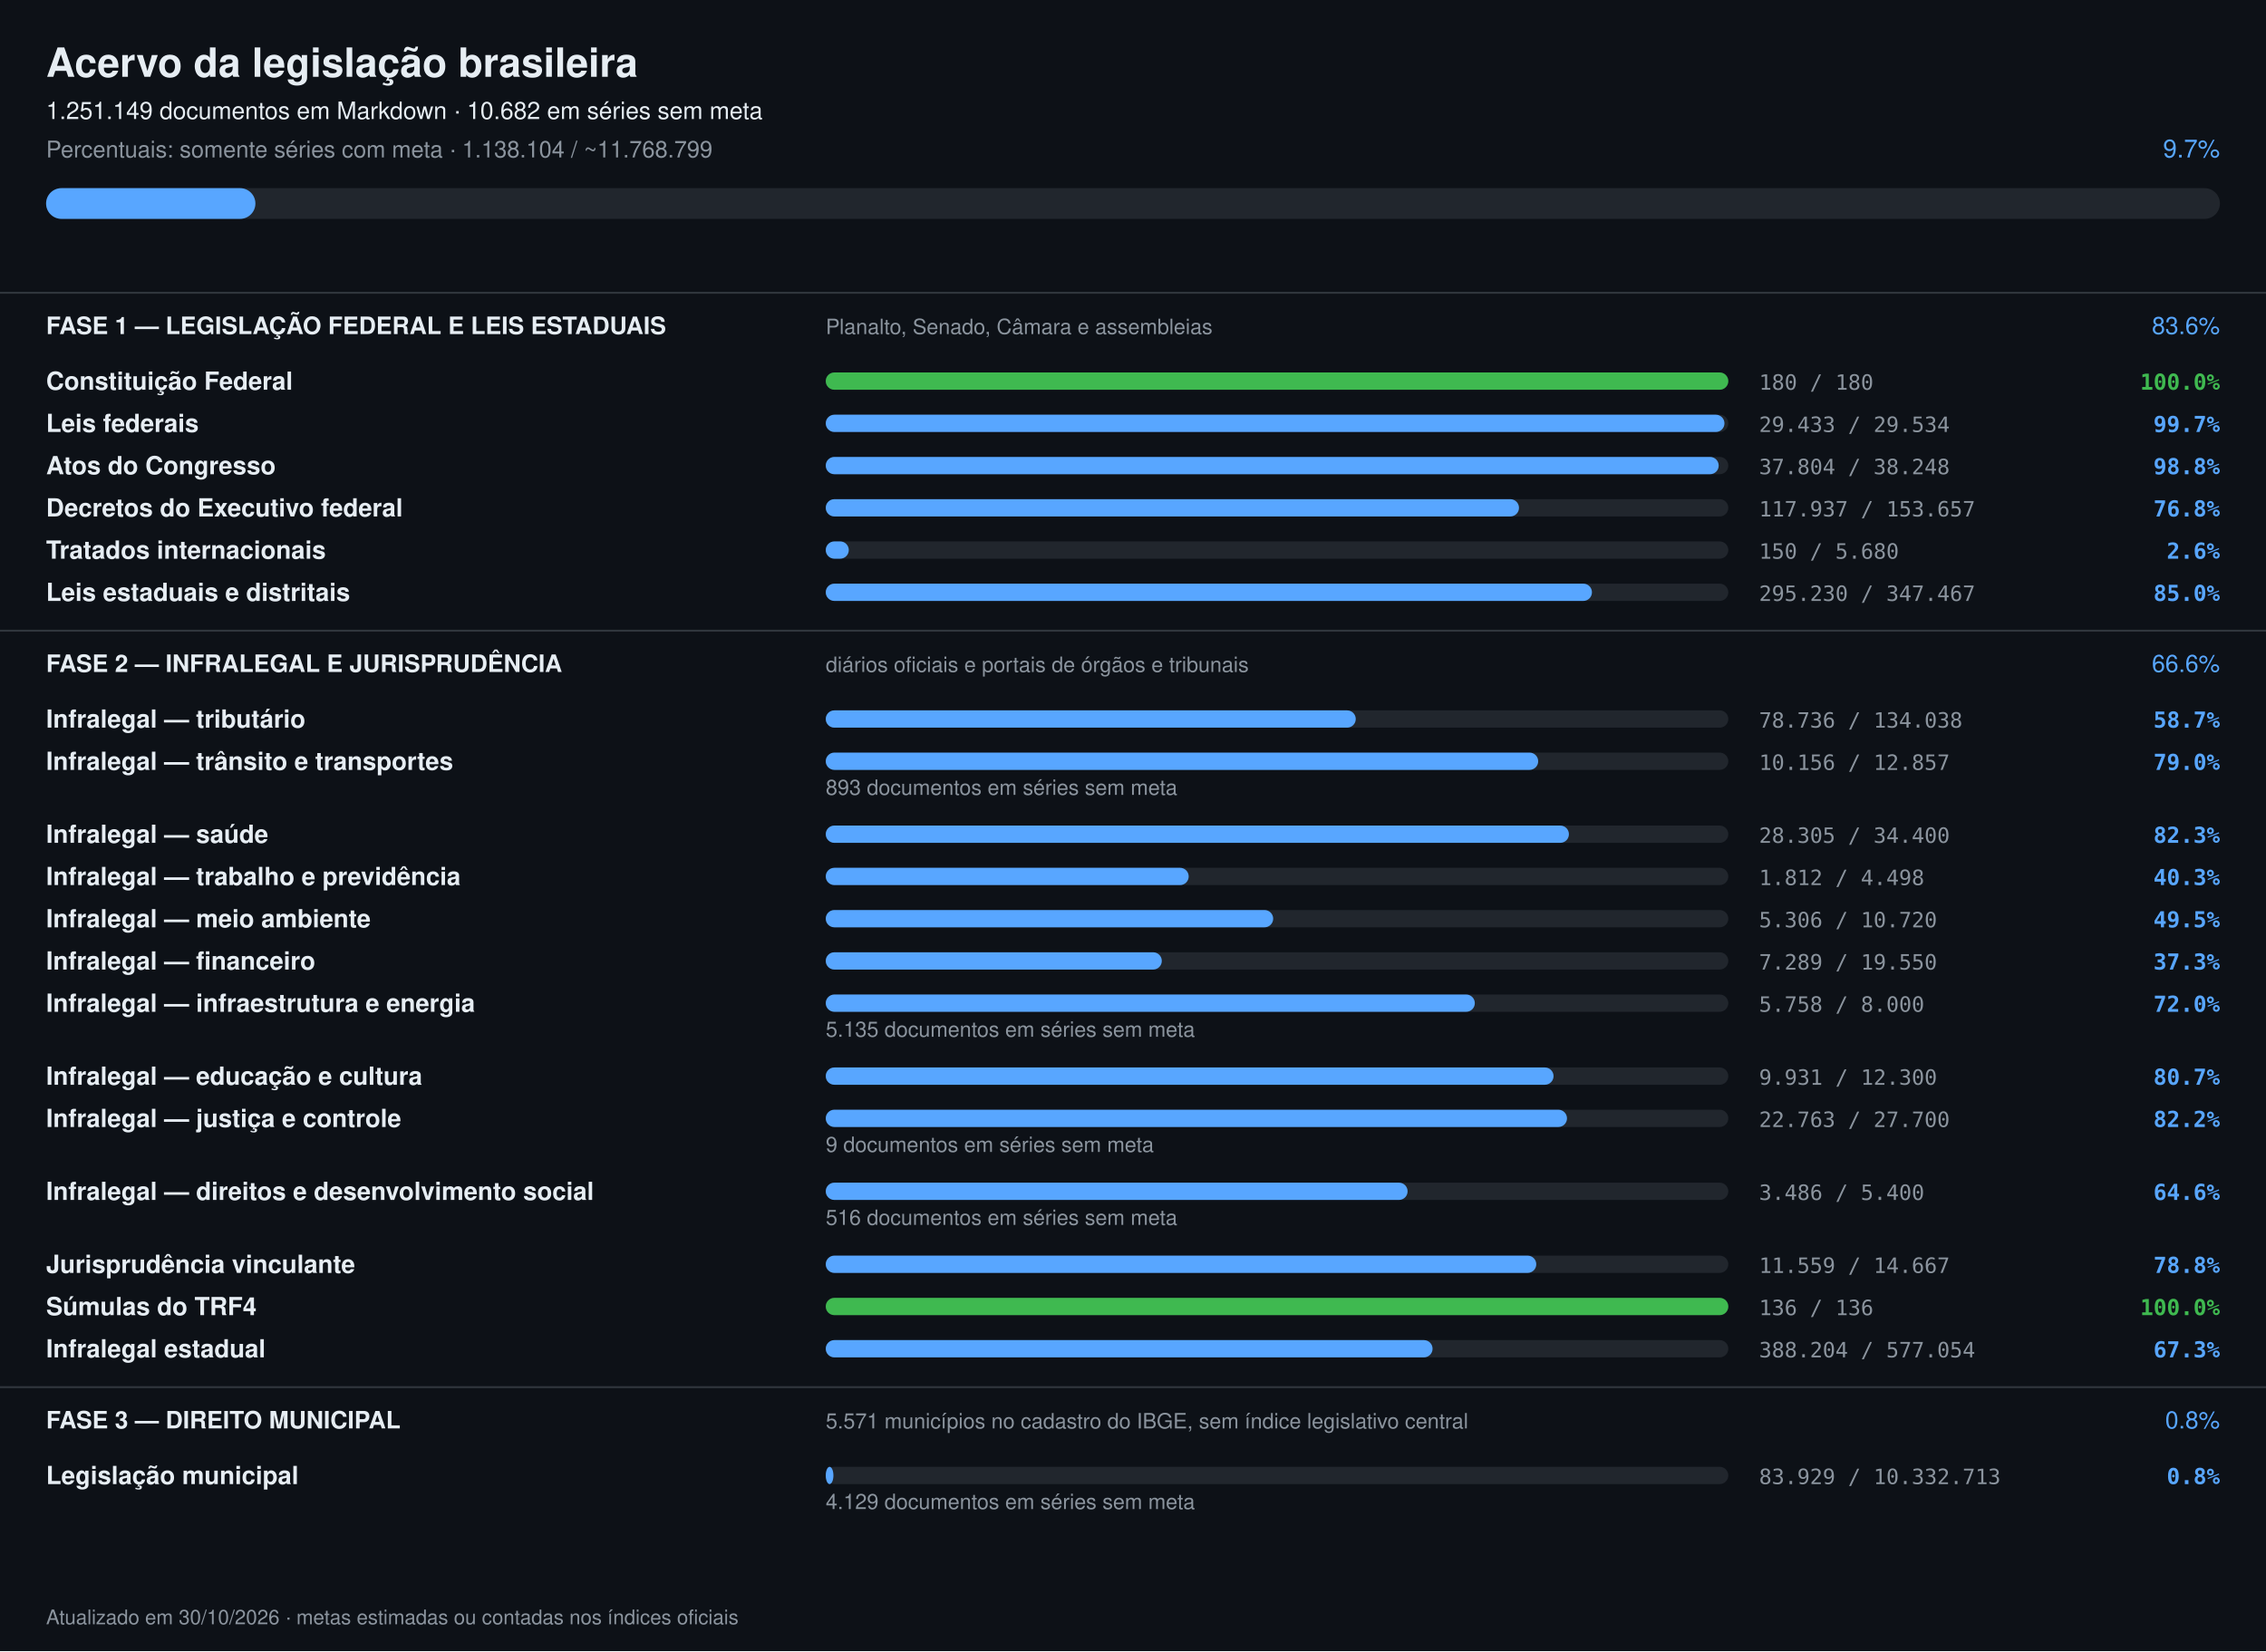
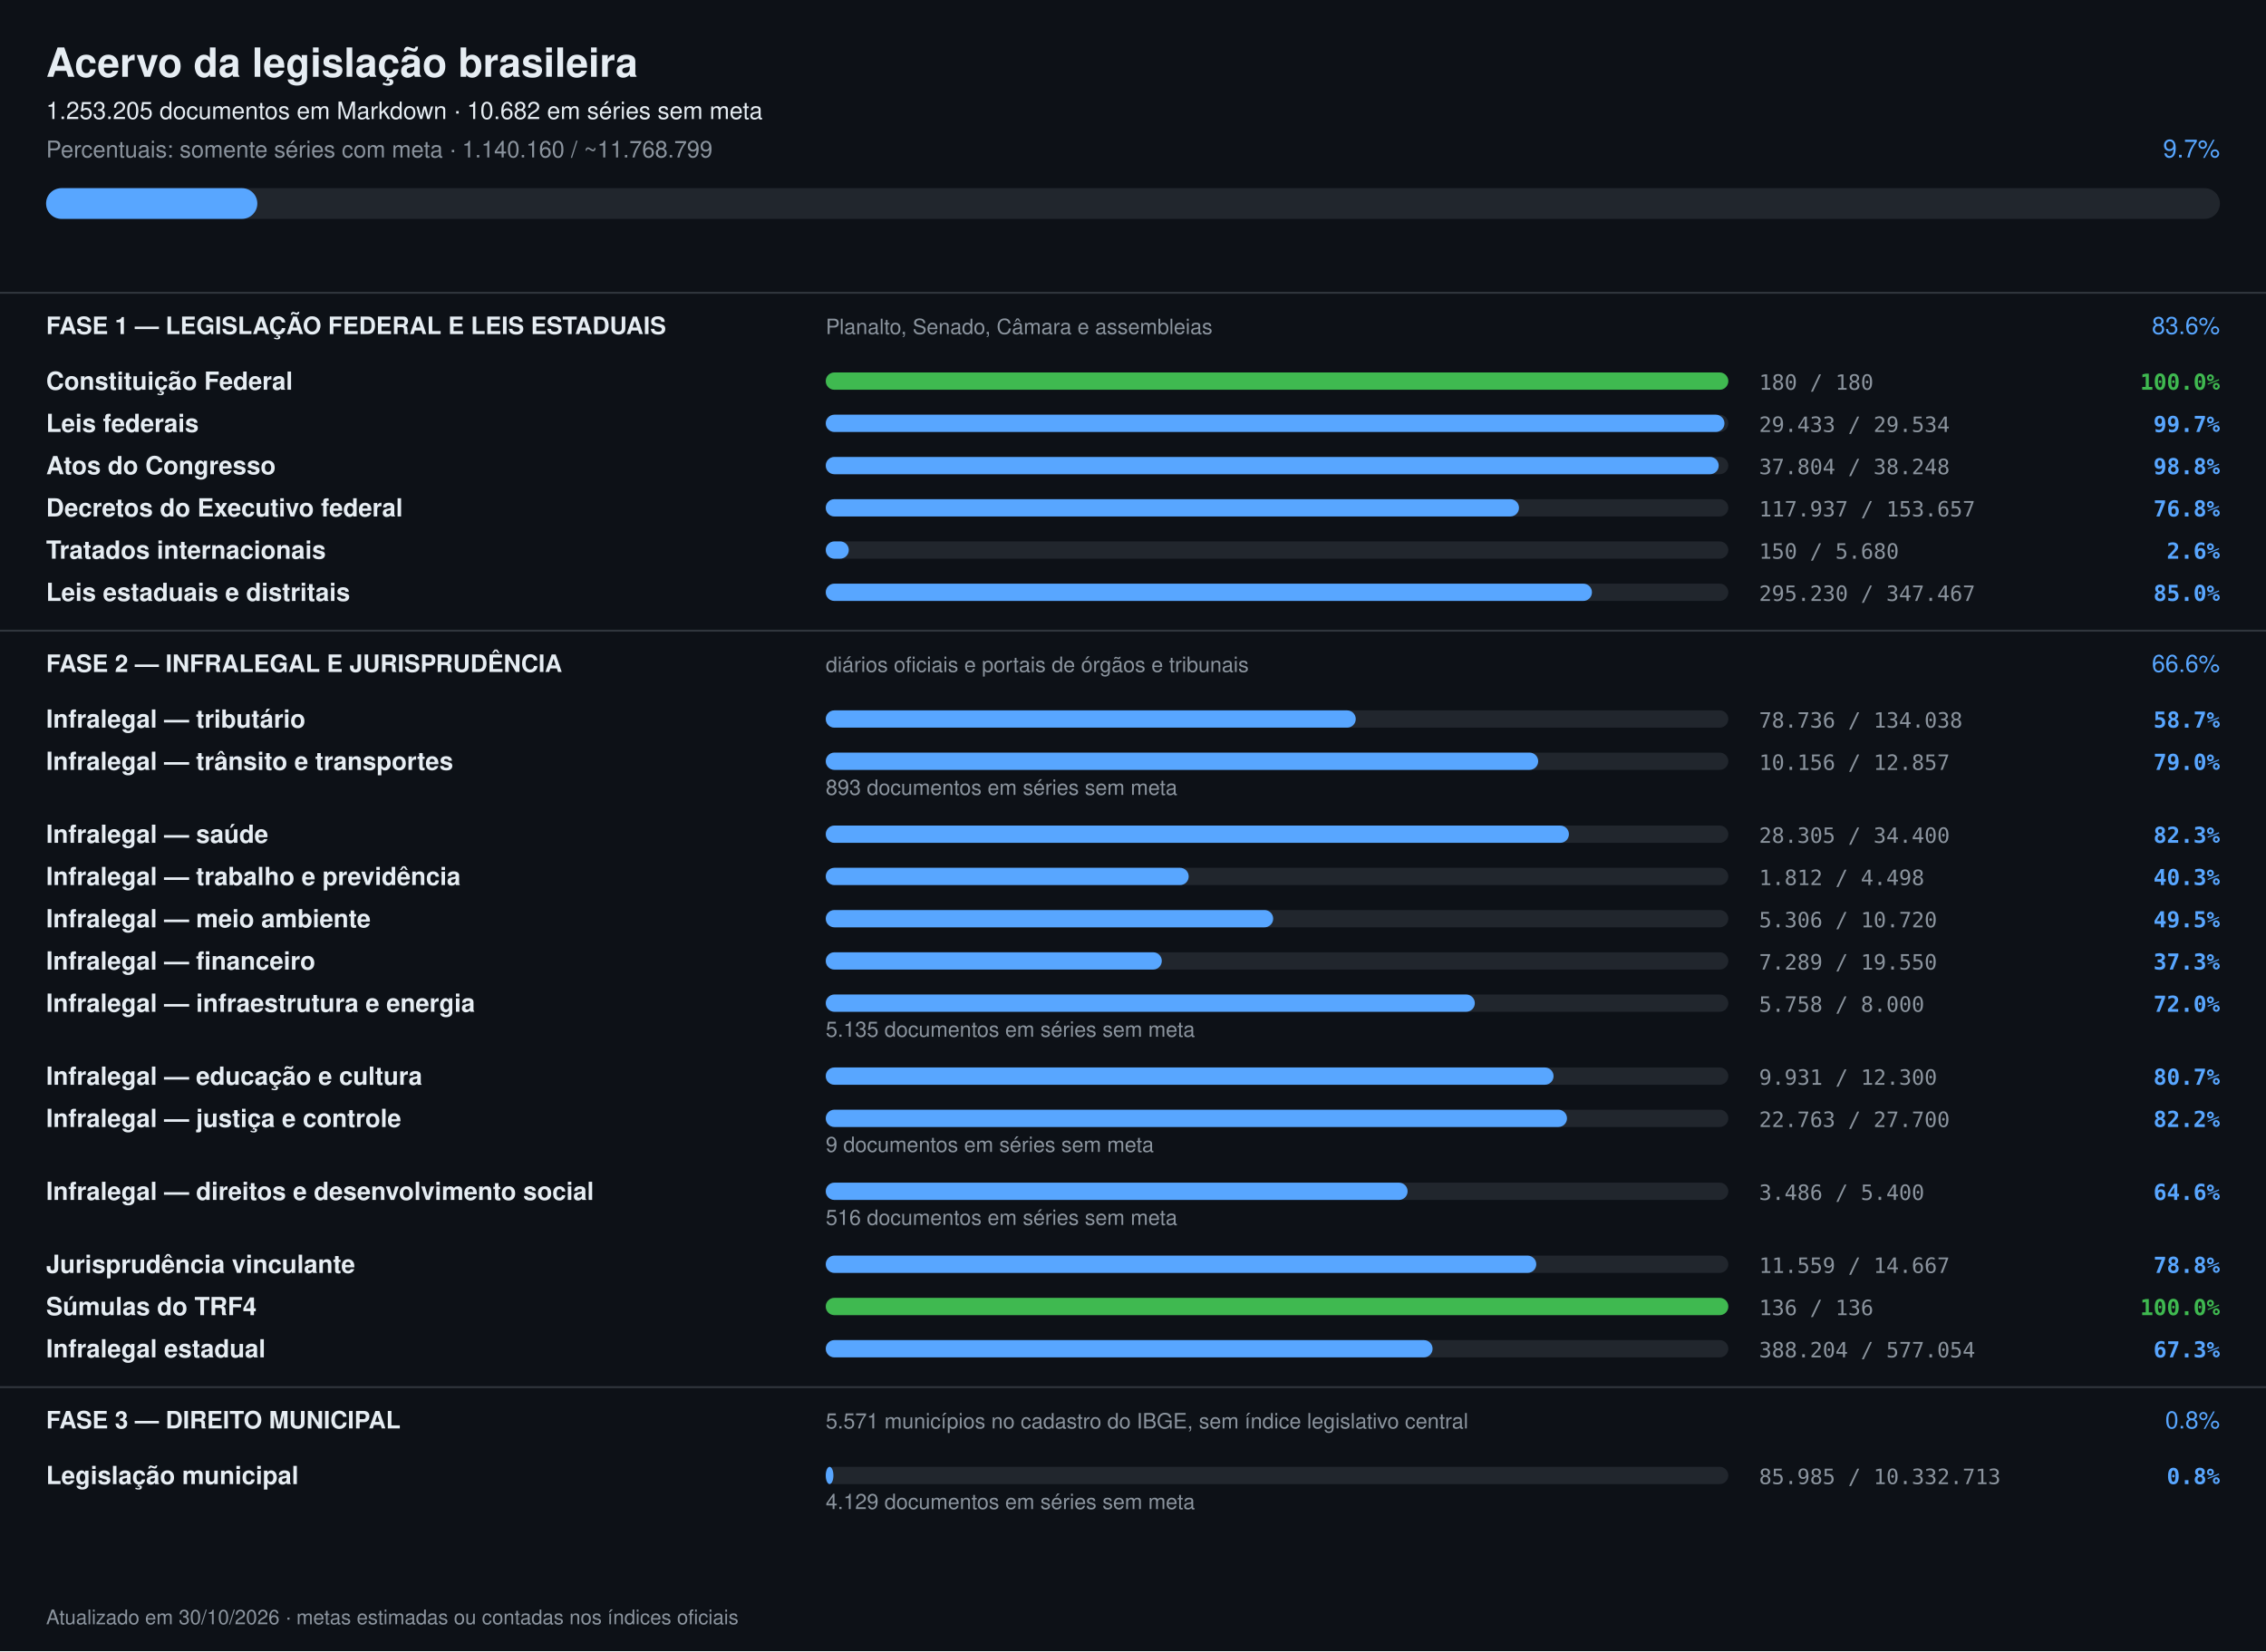
<svg xmlns="http://www.w3.org/2000/svg" width="1180" height="860" viewBox="0 0 1180 860" font-family="-apple-system,Segoe UI,Helvetica,Arial,sans-serif">
  <rect width="1180" height="860" fill="#0d1117" />
  <text x="24" y="40" font-size="21" font-weight="700" fill="#e6edf3">Acervo da legislação brasileira</text>
-   <text x="24" y="62" font-size="12.5" fill="#e6edf3">1.251.149 documentos em Markdown · 10.682 em séries sem meta</text>
-   <text x="24" y="82" font-size="12" fill="#8b949e">Percentuais: somente séries com meta · 1.138.104 / ~11.768.799</text>
+   <text x="24" y="62" font-size="12.5" fill="#e6edf3">1.253.205 documentos em Markdown · 10.682 em séries sem meta</text>
+   <text x="24" y="82" font-size="12" fill="#8b949e">Percentuais: somente séries com meta · 1.140.160 / ~11.768.799</text>
  <text x="1156" y="82" font-size="13" text-anchor="end" fill="#58a6ff">9.7%</text>
  <rect x="24" y="98" width="1132" height="16" rx="8" fill="#21262d" />
-   <rect x="24" y="98" width="109" height="16" rx="8" fill="#58a6ff" />
+   <rect x="24" y="98" width="110" height="16" rx="8" fill="#58a6ff" />
  <rect x="0" y="152" width="1180" height="1" fill="#30363d" />
  <text x="24" y="174" font-size="12.5" font-weight="700" fill="#e6edf3">FASE 1 — LEGISLAÇÃO FEDERAL E LEIS ESTADUAIS</text>
  <text x="430" y="174" font-size="11" fill="#8b949e">Planalto, Senado, Câmara e assembleias</text>
  <text x="1156" y="174" font-size="12.5" text-anchor="end" fill="#58a6ff">83.6%</text>
  <text x="24" y="203" font-size="13" font-weight="600" fill="#e6edf3">Constituição Federal</text>
  <rect x="430" y="194" width="470" height="9" rx="4.5" fill="#21262d" />
  <rect x="430" y="194" width="470" height="9" rx="4.5" fill="#3fb950" />
  <text x="916" y="203" font-size="11" fill="#8b949e" font-family="ui-monospace,monospace">180 / 180</text>
  <text x="1156" y="203" font-size="11.5" text-anchor="end" font-weight="600" fill="#3fb950" font-family="ui-monospace,monospace">100.0%</text>
  <text x="24" y="225" font-size="13" font-weight="600" fill="#e6edf3">Leis federais</text>
  <rect x="430" y="216" width="470" height="9" rx="4.5" fill="#21262d" />
  <rect x="430" y="216" width="468" height="9" rx="4.5" fill="#58a6ff" />
  <text x="916" y="225" font-size="11" fill="#8b949e" font-family="ui-monospace,monospace">29.433 / 29.534</text>
  <text x="1156" y="225" font-size="11.5" text-anchor="end" font-weight="600" fill="#58a6ff" font-family="ui-monospace,monospace">99.7%</text>
  <text x="24" y="247" font-size="13" font-weight="600" fill="#e6edf3">Atos do Congresso</text>
  <rect x="430" y="238" width="470" height="9" rx="4.5" fill="#21262d" />
  <rect x="430" y="238" width="465" height="9" rx="4.5" fill="#58a6ff" />
  <text x="916" y="247" font-size="11" fill="#8b949e" font-family="ui-monospace,monospace">37.804 / 38.248</text>
  <text x="1156" y="247" font-size="11.5" text-anchor="end" font-weight="600" fill="#58a6ff" font-family="ui-monospace,monospace">98.8%</text>
  <text x="24" y="269" font-size="13" font-weight="600" fill="#e6edf3">Decretos do Executivo federal</text>
  <rect x="430" y="260" width="470" height="9" rx="4.5" fill="#21262d" />
  <rect x="430" y="260" width="361" height="9" rx="4.5" fill="#58a6ff" />
  <text x="916" y="269" font-size="11" fill="#8b949e" font-family="ui-monospace,monospace">117.937 / 153.657</text>
  <text x="1156" y="269" font-size="11.5" text-anchor="end" font-weight="600" fill="#58a6ff" font-family="ui-monospace,monospace">76.8%</text>
  <text x="24" y="291" font-size="13" font-weight="600" fill="#e6edf3">Tratados internacionais</text>
  <rect x="430" y="282" width="470" height="9" rx="4.5" fill="#21262d" />
  <rect x="430" y="282" width="12" height="9" rx="4.5" fill="#58a6ff" />
  <text x="916" y="291" font-size="11" fill="#8b949e" font-family="ui-monospace,monospace">150 / 5.680</text>
  <text x="1156" y="291" font-size="11.5" text-anchor="end" font-weight="600" fill="#58a6ff" font-family="ui-monospace,monospace">2.6%</text>
  <text x="24" y="313" font-size="13" font-weight="600" fill="#e6edf3">Leis estaduais e distritais</text>
  <rect x="430" y="304" width="470" height="9" rx="4.5" fill="#21262d" />
  <rect x="430" y="304" width="399" height="9" rx="4.5" fill="#58a6ff" />
  <text x="916" y="313" font-size="11" fill="#8b949e" font-family="ui-monospace,monospace">295.230 / 347.467</text>
  <text x="1156" y="313" font-size="11.5" text-anchor="end" font-weight="600" fill="#58a6ff" font-family="ui-monospace,monospace">85.0%</text>
  <rect x="0" y="328" width="1180" height="1" fill="#30363d" />
  <text x="24" y="350" font-size="12.5" font-weight="700" fill="#e6edf3">FASE 2 — INFRALEGAL E JURISPRUDÊNCIA</text>
  <text x="430" y="350" font-size="11" fill="#8b949e">diários oficiais e portais de órgãos e tribunais</text>
  <text x="1156" y="350" font-size="12.5" text-anchor="end" fill="#58a6ff">66.6%</text>
  <text x="24" y="379" font-size="13" font-weight="600" fill="#e6edf3">Infralegal — tributário</text>
  <rect x="430" y="370" width="470" height="9" rx="4.5" fill="#21262d" />
  <rect x="430" y="370" width="276" height="9" rx="4.5" fill="#58a6ff" />
  <text x="916" y="379" font-size="11" fill="#8b949e" font-family="ui-monospace,monospace">78.736 / 134.038</text>
  <text x="1156" y="379" font-size="11.5" text-anchor="end" font-weight="600" fill="#58a6ff" font-family="ui-monospace,monospace">58.7%</text>
  <text x="24" y="401" font-size="13" font-weight="600" fill="#e6edf3">Infralegal — trânsito e transportes</text>
  <rect x="430" y="392" width="470" height="9" rx="4.5" fill="#21262d" />
  <rect x="430" y="392" width="371" height="9" rx="4.5" fill="#58a6ff" />
  <text x="916" y="401" font-size="11" fill="#8b949e" font-family="ui-monospace,monospace">10.156 / 12.857</text>
  <text x="1156" y="401" font-size="11.5" text-anchor="end" font-weight="600" fill="#58a6ff" font-family="ui-monospace,monospace">79.0%</text>
  <text x="430" y="414" font-size="11" fill="#8b949e">893 documentos em séries sem meta</text>
  <text x="24" y="439" font-size="13" font-weight="600" fill="#e6edf3">Infralegal — saúde</text>
  <rect x="430" y="430" width="470" height="9" rx="4.5" fill="#21262d" />
  <rect x="430" y="430" width="387" height="9" rx="4.5" fill="#58a6ff" />
  <text x="916" y="439" font-size="11" fill="#8b949e" font-family="ui-monospace,monospace">28.305 / 34.400</text>
  <text x="1156" y="439" font-size="11.5" text-anchor="end" font-weight="600" fill="#58a6ff" font-family="ui-monospace,monospace">82.3%</text>
  <text x="24" y="461" font-size="13" font-weight="600" fill="#e6edf3">Infralegal — trabalho e previdência</text>
  <rect x="430" y="452" width="470" height="9" rx="4.5" fill="#21262d" />
  <rect x="430" y="452" width="189" height="9" rx="4.5" fill="#58a6ff" />
  <text x="916" y="461" font-size="11" fill="#8b949e" font-family="ui-monospace,monospace">1.812 / 4.498</text>
  <text x="1156" y="461" font-size="11.5" text-anchor="end" font-weight="600" fill="#58a6ff" font-family="ui-monospace,monospace">40.3%</text>
  <text x="24" y="483" font-size="13" font-weight="600" fill="#e6edf3">Infralegal — meio ambiente</text>
  <rect x="430" y="474" width="470" height="9" rx="4.5" fill="#21262d" />
  <rect x="430" y="474" width="233" height="9" rx="4.5" fill="#58a6ff" />
  <text x="916" y="483" font-size="11" fill="#8b949e" font-family="ui-monospace,monospace">5.306 / 10.720</text>
  <text x="1156" y="483" font-size="11.5" text-anchor="end" font-weight="600" fill="#58a6ff" font-family="ui-monospace,monospace">49.5%</text>
  <text x="24" y="505" font-size="13" font-weight="600" fill="#e6edf3">Infralegal — financeiro</text>
  <rect x="430" y="496" width="470" height="9" rx="4.5" fill="#21262d" />
  <rect x="430" y="496" width="175" height="9" rx="4.5" fill="#58a6ff" />
  <text x="916" y="505" font-size="11" fill="#8b949e" font-family="ui-monospace,monospace">7.289 / 19.550</text>
  <text x="1156" y="505" font-size="11.5" text-anchor="end" font-weight="600" fill="#58a6ff" font-family="ui-monospace,monospace">37.3%</text>
  <text x="24" y="527" font-size="13" font-weight="600" fill="#e6edf3">Infralegal — infraestrutura e energia</text>
  <rect x="430" y="518" width="470" height="9" rx="4.5" fill="#21262d" />
  <rect x="430" y="518" width="338" height="9" rx="4.5" fill="#58a6ff" />
  <text x="916" y="527" font-size="11" fill="#8b949e" font-family="ui-monospace,monospace">5.758 / 8.000</text>
  <text x="1156" y="527" font-size="11.5" text-anchor="end" font-weight="600" fill="#58a6ff" font-family="ui-monospace,monospace">72.0%</text>
  <text x="430" y="540" font-size="11" fill="#8b949e">5.135 documentos em séries sem meta</text>
  <text x="24" y="565" font-size="13" font-weight="600" fill="#e6edf3">Infralegal — educação e cultura</text>
  <rect x="430" y="556" width="470" height="9" rx="4.5" fill="#21262d" />
  <rect x="430" y="556" width="379" height="9" rx="4.5" fill="#58a6ff" />
  <text x="916" y="565" font-size="11" fill="#8b949e" font-family="ui-monospace,monospace">9.931 / 12.300</text>
  <text x="1156" y="565" font-size="11.5" text-anchor="end" font-weight="600" fill="#58a6ff" font-family="ui-monospace,monospace">80.7%</text>
  <text x="24" y="587" font-size="13" font-weight="600" fill="#e6edf3">Infralegal — justiça e controle</text>
  <rect x="430" y="578" width="470" height="9" rx="4.5" fill="#21262d" />
  <rect x="430" y="578" width="386" height="9" rx="4.5" fill="#58a6ff" />
  <text x="916" y="587" font-size="11" fill="#8b949e" font-family="ui-monospace,monospace">22.763 / 27.700</text>
  <text x="1156" y="587" font-size="11.5" text-anchor="end" font-weight="600" fill="#58a6ff" font-family="ui-monospace,monospace">82.2%</text>
  <text x="430" y="600" font-size="11" fill="#8b949e">9 documentos em séries sem meta</text>
  <text x="24" y="625" font-size="13" font-weight="600" fill="#e6edf3">Infralegal — direitos e desenvolvimento social</text>
  <rect x="430" y="616" width="470" height="9" rx="4.5" fill="#21262d" />
  <rect x="430" y="616" width="303" height="9" rx="4.5" fill="#58a6ff" />
  <text x="916" y="625" font-size="11" fill="#8b949e" font-family="ui-monospace,monospace">3.486 / 5.400</text>
  <text x="1156" y="625" font-size="11.5" text-anchor="end" font-weight="600" fill="#58a6ff" font-family="ui-monospace,monospace">64.6%</text>
  <text x="430" y="638" font-size="11" fill="#8b949e">516 documentos em séries sem meta</text>
  <text x="24" y="663" font-size="13" font-weight="600" fill="#e6edf3">Jurisprudência vinculante</text>
  <rect x="430" y="654" width="470" height="9" rx="4.5" fill="#21262d" />
  <rect x="430" y="654" width="370" height="9" rx="4.5" fill="#58a6ff" />
  <text x="916" y="663" font-size="11" fill="#8b949e" font-family="ui-monospace,monospace">11.559 / 14.667</text>
  <text x="1156" y="663" font-size="11.5" text-anchor="end" font-weight="600" fill="#58a6ff" font-family="ui-monospace,monospace">78.8%</text>
  <text x="24" y="685" font-size="13" font-weight="600" fill="#e6edf3">Súmulas do TRF4</text>
  <rect x="430" y="676" width="470" height="9" rx="4.5" fill="#21262d" />
  <rect x="430" y="676" width="470" height="9" rx="4.5" fill="#3fb950" />
  <text x="916" y="685" font-size="11" fill="#8b949e" font-family="ui-monospace,monospace">136 / 136</text>
  <text x="1156" y="685" font-size="11.5" text-anchor="end" font-weight="600" fill="#3fb950" font-family="ui-monospace,monospace">100.0%</text>
  <text x="24" y="707" font-size="13" font-weight="600" fill="#e6edf3">Infralegal estadual</text>
  <rect x="430" y="698" width="470" height="9" rx="4.5" fill="#21262d" />
  <rect x="430" y="698" width="316" height="9" rx="4.5" fill="#58a6ff" />
  <text x="916" y="707" font-size="11" fill="#8b949e" font-family="ui-monospace,monospace">388.204 / 577.054</text>
  <text x="1156" y="707" font-size="11.5" text-anchor="end" font-weight="600" fill="#58a6ff" font-family="ui-monospace,monospace">67.3%</text>
  <rect x="0" y="722" width="1180" height="1" fill="#30363d" />
  <text x="24" y="744" font-size="12.5" font-weight="700" fill="#e6edf3">FASE 3 — DIREITO MUNICIPAL</text>
  <text x="430" y="744" font-size="11" fill="#8b949e">5.571 municípios no cadastro do IBGE, sem índice legislativo central</text>
  <text x="1156" y="744" font-size="12.5" text-anchor="end" fill="#58a6ff">0.8%</text>
  <text x="24" y="773" font-size="13" font-weight="600" fill="#e6edf3">Legislação municipal</text>
  <rect x="430" y="764" width="470" height="9" rx="4.5" fill="#21262d" />
  <rect x="430" y="764" width="4" height="9" rx="4.5" fill="#58a6ff" />
-   <text x="916" y="773" font-size="11" fill="#8b949e" font-family="ui-monospace,monospace">83.929 / 10.332.713</text>
+   <text x="916" y="773" font-size="11" fill="#8b949e" font-family="ui-monospace,monospace">85.985 / 10.332.713</text>
  <text x="1156" y="773" font-size="11.5" text-anchor="end" font-weight="600" fill="#58a6ff" font-family="ui-monospace,monospace">0.8%</text>
  <text x="430" y="786" font-size="11" fill="#8b949e">4.129 documentos em séries sem meta</text>
  <text x="24" y="846" font-size="10.5" fill="#8b949e">Atualizado em 30/10/2026 · metas estimadas ou contadas nos índices oficiais</text>
</svg>
